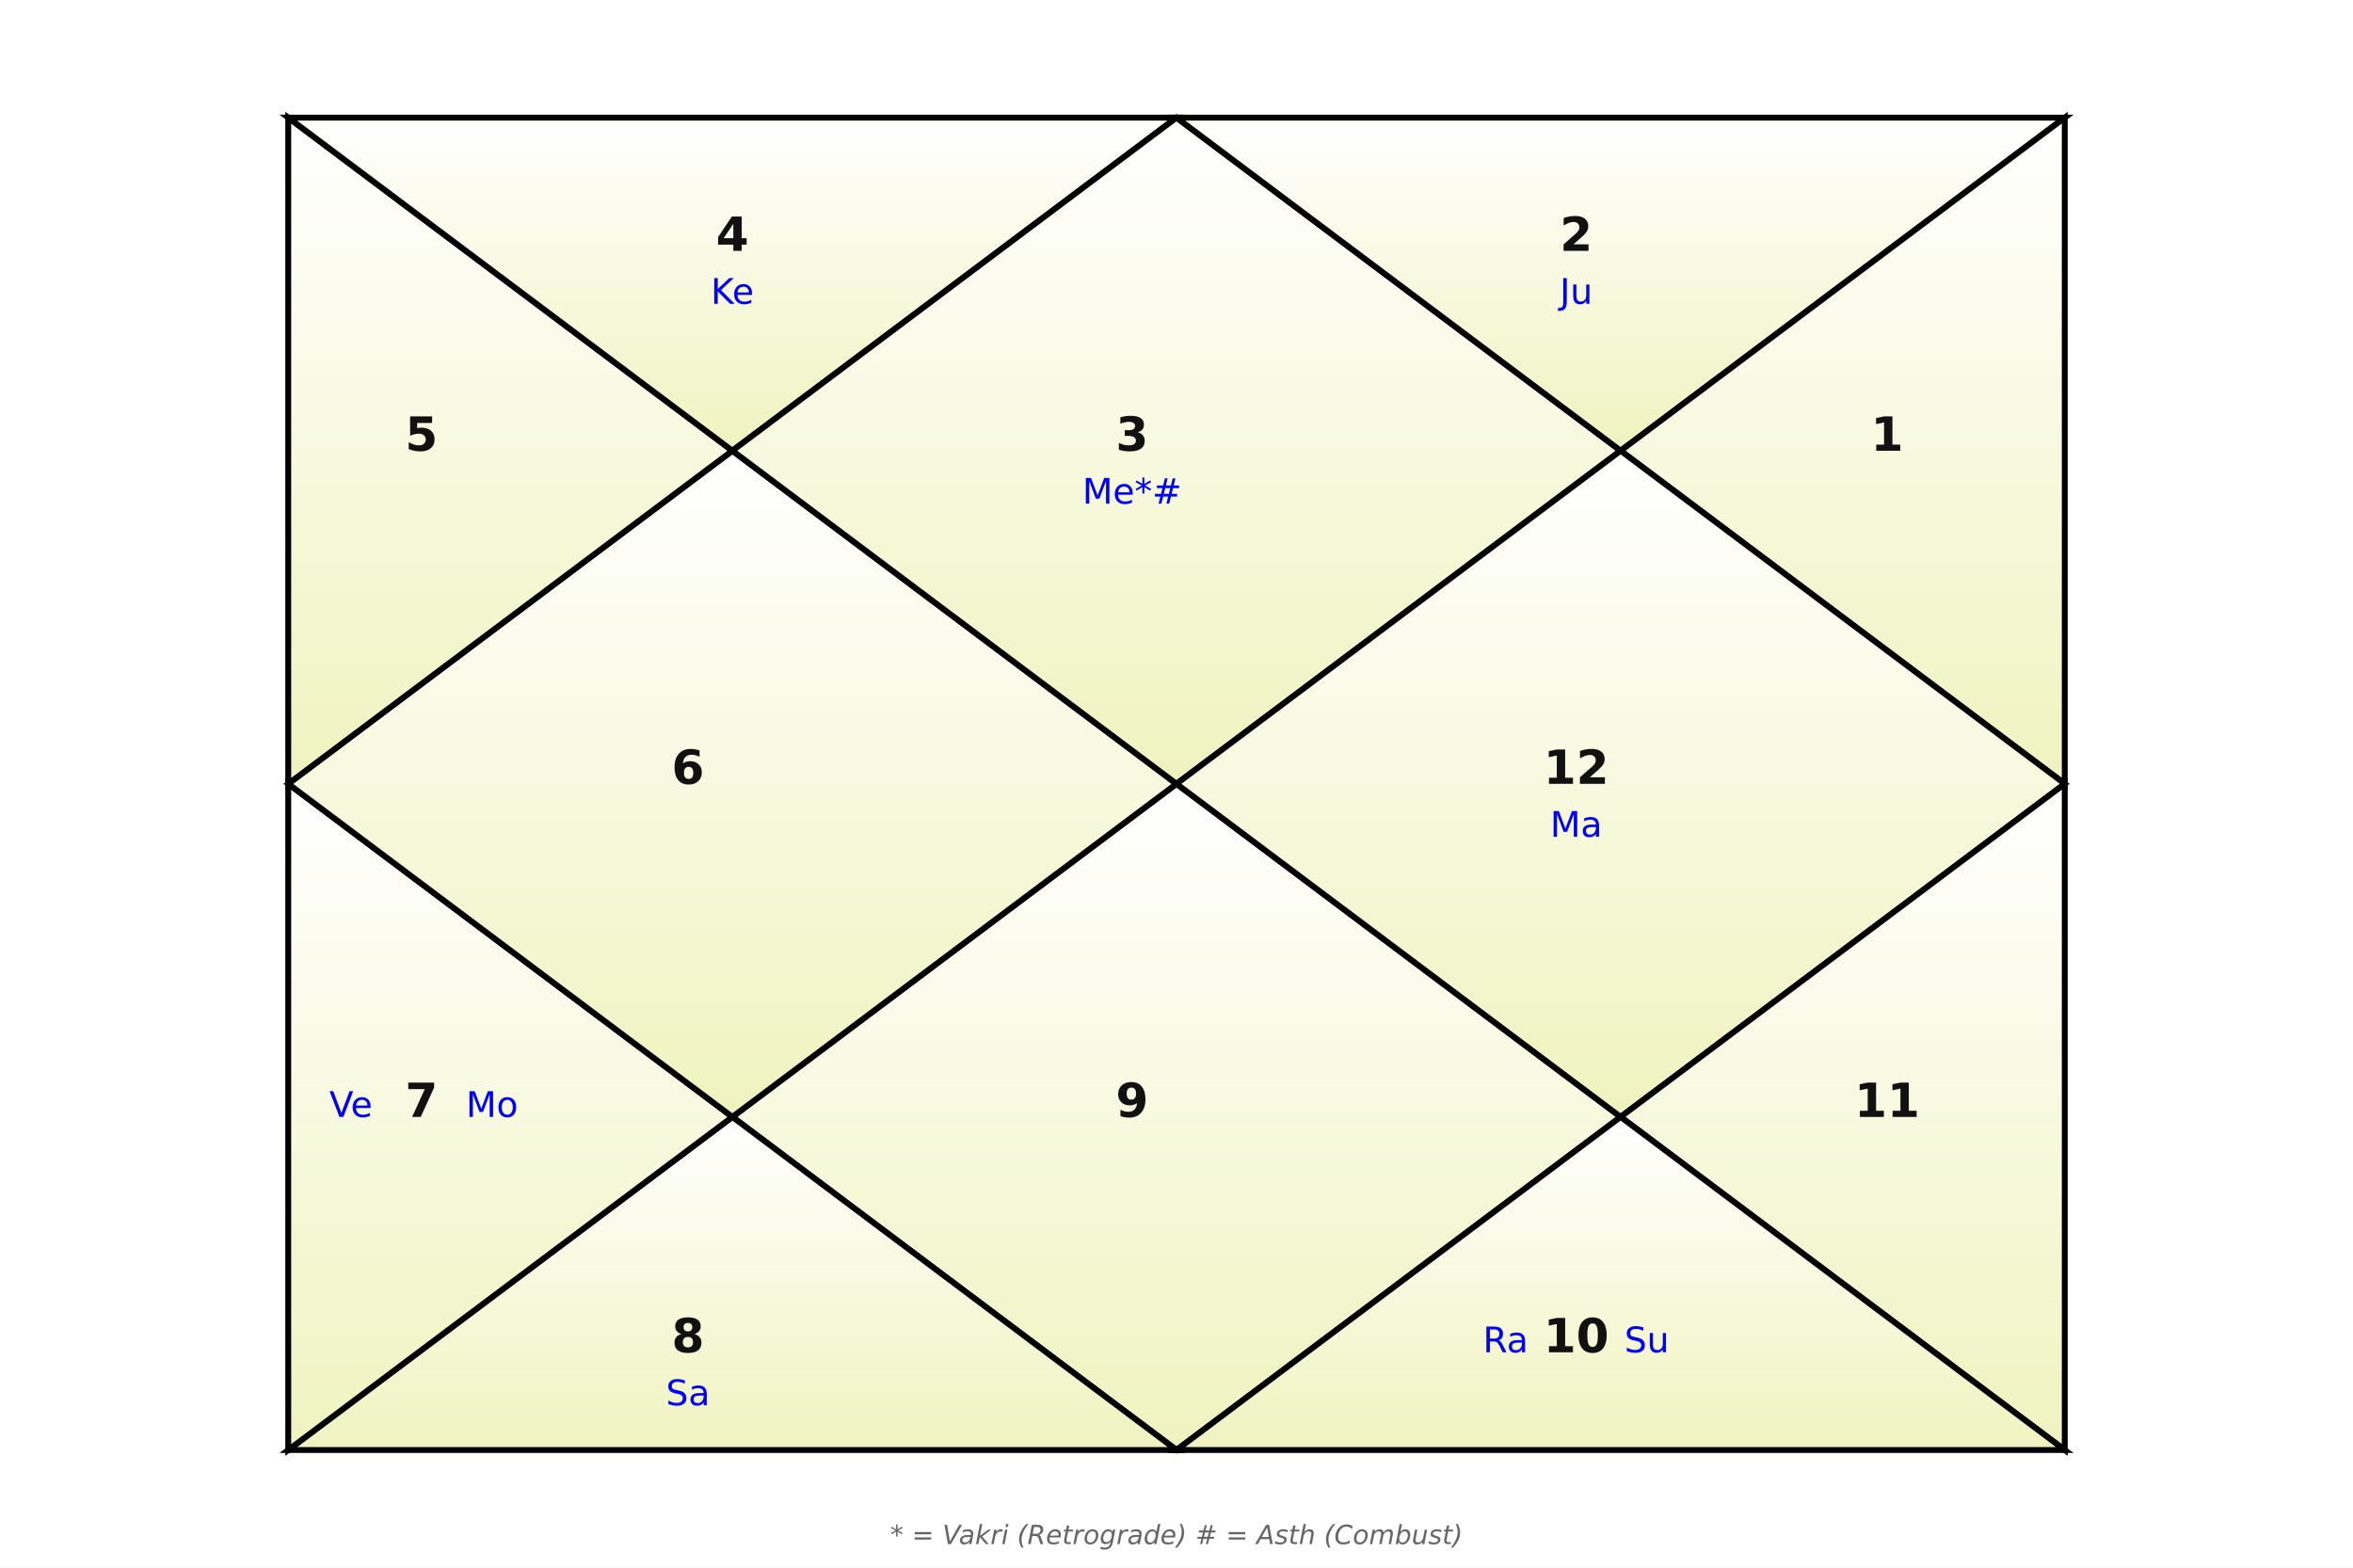
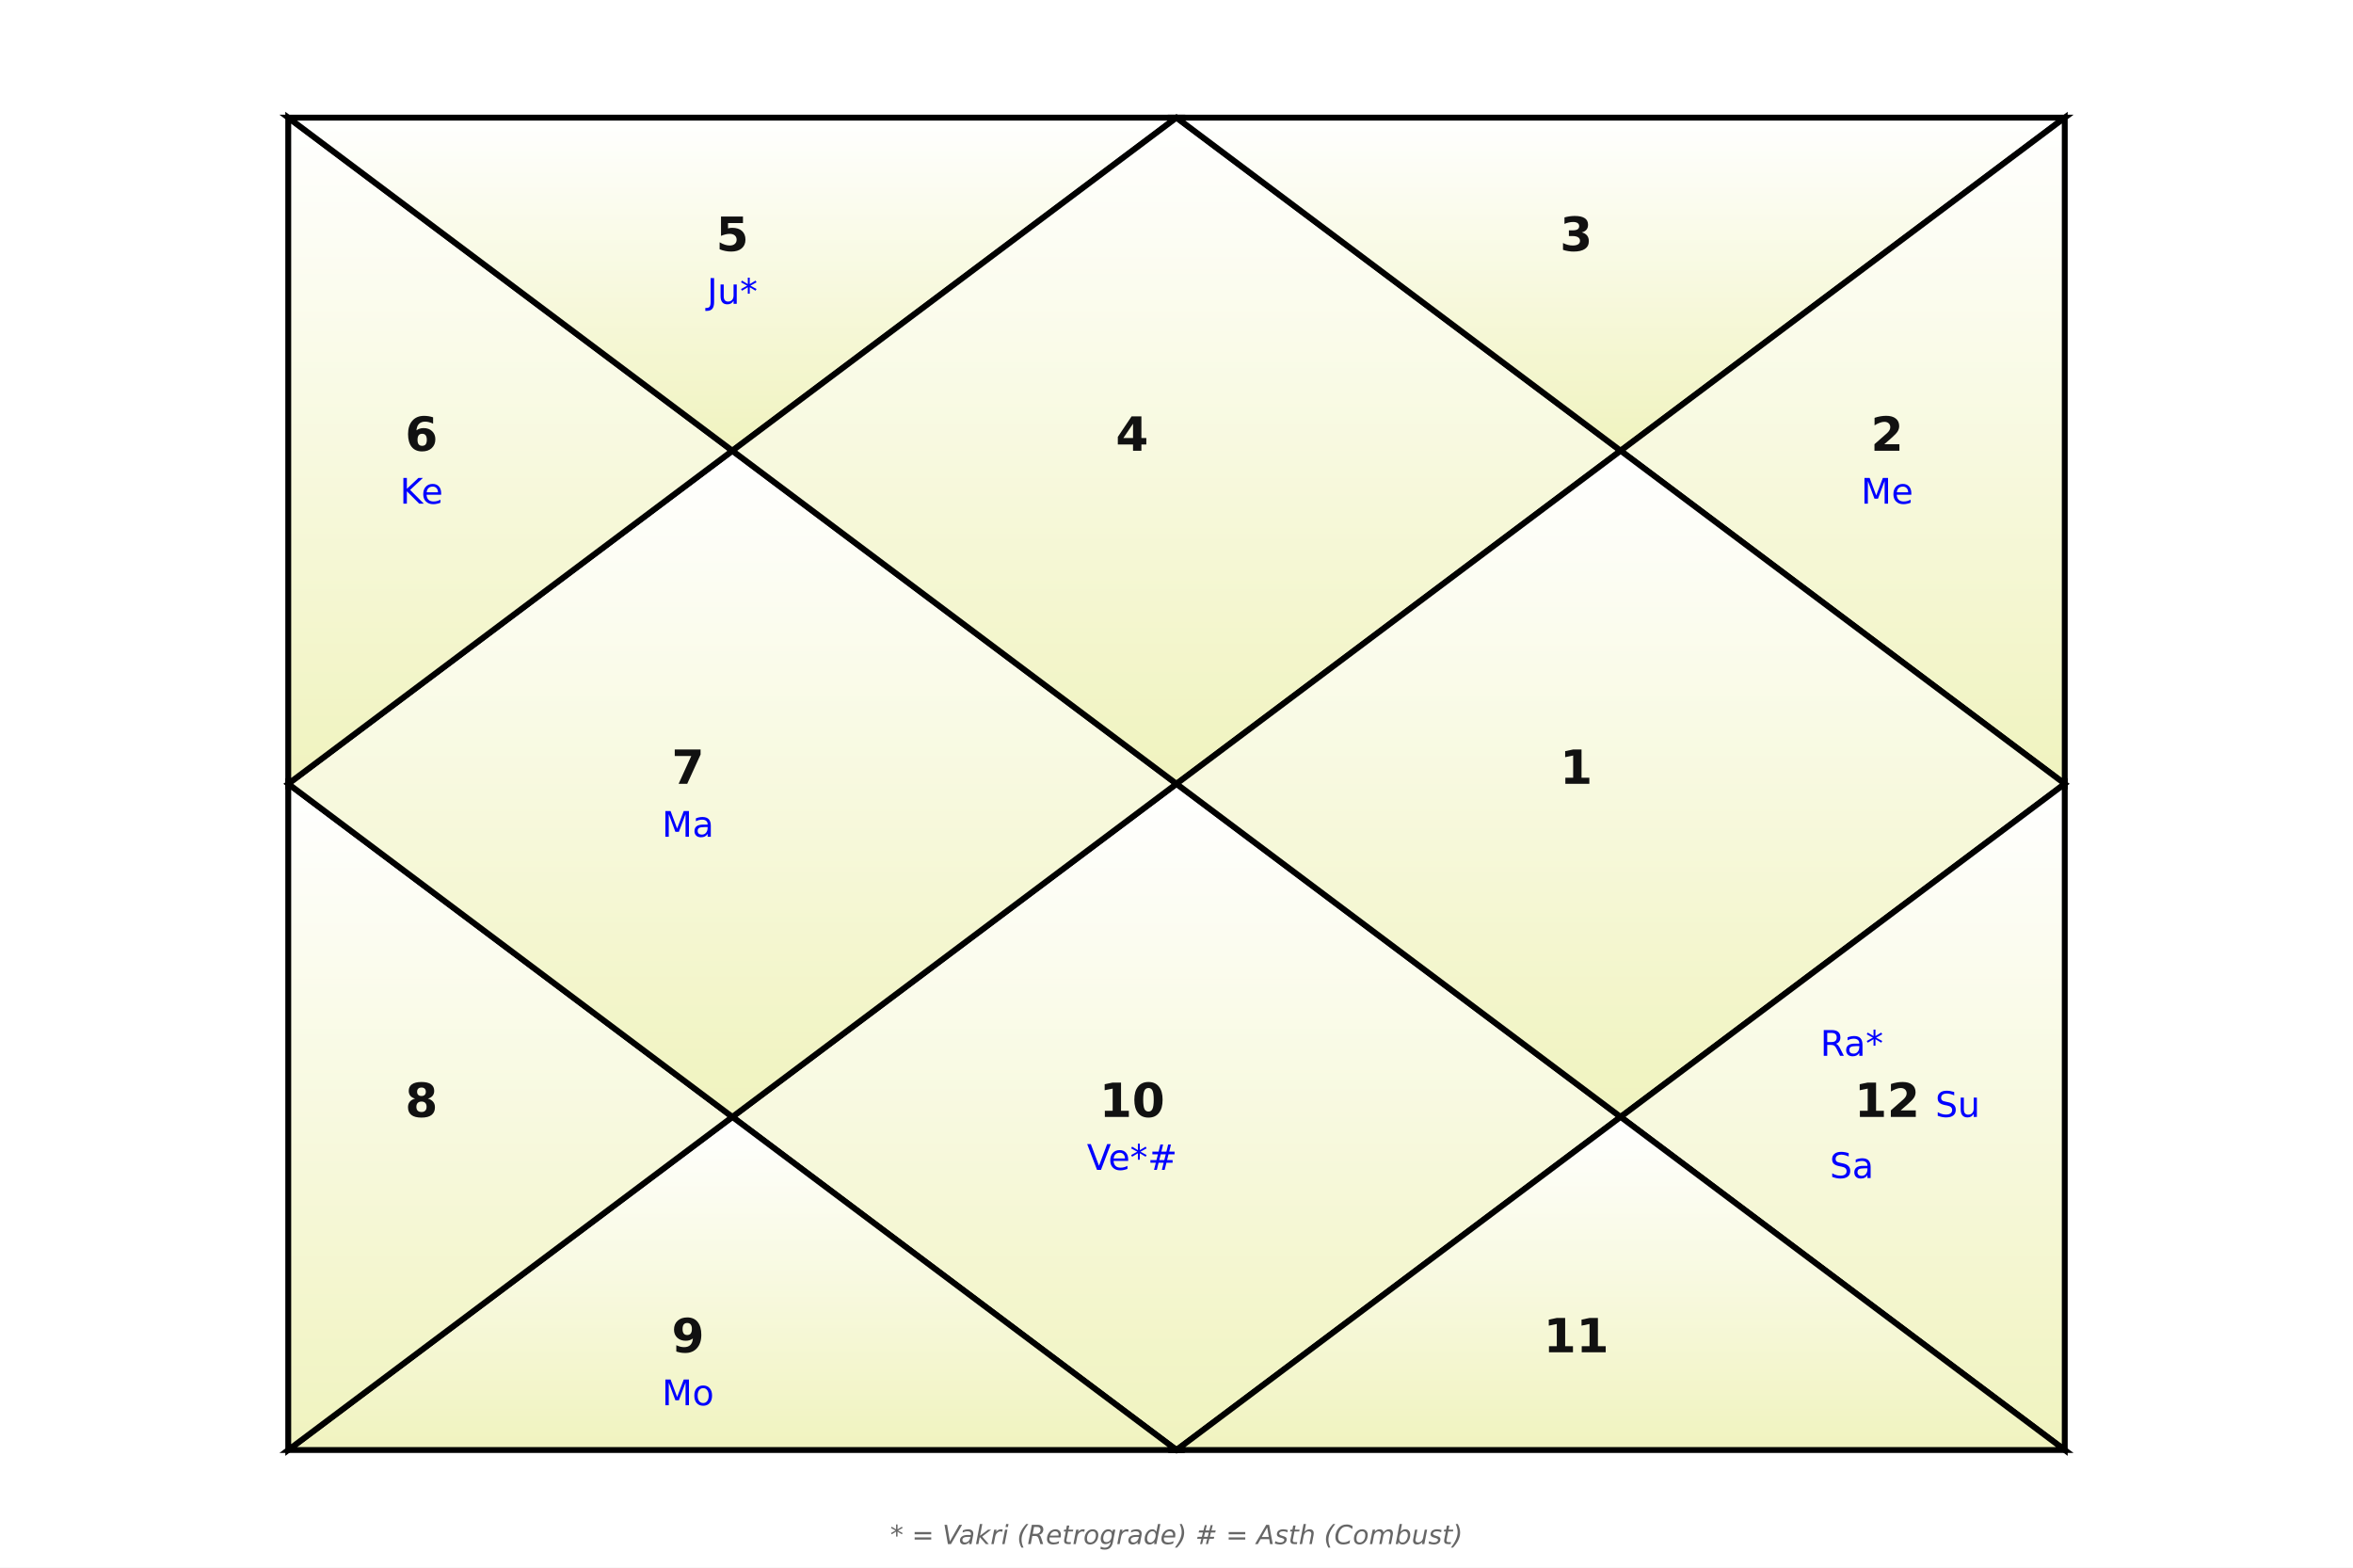
<svg xmlns="http://www.w3.org/2000/svg" baseProfile="full" height="100%" version="1.1" viewBox="0 0 800 533" width="100%">
  <defs>
    <linearGradient id="houseGrad" x1="0" x2="0" y1="0" y2="1">
      <stop offset="0" stop-color="white" />
      <stop offset="1" stop-color="#f0f3bf" />
    </linearGradient>
  </defs>
  <rect fill="white" height="533" width="800" x="0" y="0" />
  <polygon fill="url(#houseGrad)" points="249.0,379.75 400.0,493.0 551.0,379.75 400.0,266.5" stroke="#000" stroke-width="2" />
  <polygon fill="url(#houseGrad)" points="249.0,379.75 98.0,493.0 400.0,493.0" stroke="#000" stroke-width="2" />
  <polygon fill="url(#houseGrad)" points="98.0,266.5 98.0,493.0 249.0,379.75" stroke="#000" stroke-width="2" />
  <polygon fill="url(#houseGrad)" points="98.0,266.5 249.0,379.75 400.0,266.5 249.0,153.25" stroke="#000" stroke-width="2" />
  <polygon fill="url(#houseGrad)" points="98.0,40.0 98.0,266.5 249.0,153.25" stroke="#000" stroke-width="2" />
  <polygon fill="url(#houseGrad)" points="98.0,40.0 249.0,153.25 400.0,40.0" stroke="#000" stroke-width="2" />
  <polygon fill="url(#houseGrad)" points="249.0,153.25 400.0,266.5 551.0,153.25 400.0,40.0" stroke="#000" stroke-width="2" />
  <polygon fill="url(#houseGrad)" points="400.0,40.0 551.0,153.25 702.0,40.0" stroke="#000" stroke-width="2" />
  <polygon fill="url(#houseGrad)" points="551.0,153.25 702.0,266.5 702.0,40.0" stroke="#000" stroke-width="2" />
  <polygon fill="url(#houseGrad)" points="551.0,153.25 400.0,266.5 551.0,379.75 702.0,266.5" stroke="#000" stroke-width="2" />
  <polygon fill="url(#houseGrad)" points="551.0,379.75 702.0,493.0 702.0,266.5" stroke="#000" stroke-width="2" />
  <polygon fill="url(#houseGrad)" points="551.0,379.75 400.0,493.0 702.0,493.0" stroke="#000" stroke-width="2" />
-   <text fill="#111111" font-family="DejaVu Sans, Arial, sans-serif" font-size="16" font-weight="bold" text-anchor="middle" x="384.9" y="153.25">3</text>
-   <text fill="#0000ff" font-family="DejaVu Sans, Arial, sans-serif" font-size="12" text-anchor="middle" x="384.9" y="171.25">Me*#</text>
-   <text fill="#111111" font-family="DejaVu Sans, Arial, sans-serif" font-size="16" font-weight="bold" text-anchor="middle" x="249.0" y="85.3">4</text>
-   <text fill="#0000ff" font-family="DejaVu Sans, Arial, sans-serif" font-size="12" text-anchor="middle" x="249.0" y="103.3">Ke</text>
-   <text fill="#111111" font-family="DejaVu Sans, Arial, sans-serif" font-size="16" font-weight="bold" text-anchor="middle" x="143.3" y="153.25">5</text>
-   <text fill="#111111" font-family="DejaVu Sans, Arial, sans-serif" font-size="16" font-weight="bold" text-anchor="middle" x="233.9" y="266.5">6</text>
-   <text fill="#111111" font-family="DejaVu Sans, Arial, sans-serif" font-size="16" font-weight="bold" text-anchor="middle" x="143.3" y="379.75">7</text>
-   <text fill="#0000ff" font-family="DejaVu Sans, Arial, sans-serif" font-size="12" text-anchor="middle" x="167.3" y="379.75">Mo</text>
-   <text fill="#0000ff" font-family="DejaVu Sans, Arial, sans-serif" font-size="12" text-anchor="middle" x="119.3" y="379.75">Ve</text>
-   <text fill="#111111" font-family="DejaVu Sans, Arial, sans-serif" font-size="16" font-weight="bold" text-anchor="middle" x="233.9" y="459.78">8</text>
-   <text fill="#0000ff" font-family="DejaVu Sans, Arial, sans-serif" font-size="12" text-anchor="middle" x="233.9" y="477.78">Sa</text>
-   <text fill="#111111" font-family="DejaVu Sans, Arial, sans-serif" font-size="16" font-weight="bold" text-anchor="middle" x="384.9" y="379.75">9</text>
-   <text fill="#111111" font-family="DejaVu Sans, Arial, sans-serif" font-size="16" font-weight="bold" text-anchor="middle" x="535.9" y="459.78">10</text>
-   <text fill="#0000ff" font-family="DejaVu Sans, Arial, sans-serif" font-size="12" text-anchor="middle" x="559.9" y="459.78">Su</text>
-   <text fill="#0000ff" font-family="DejaVu Sans, Arial, sans-serif" font-size="12" text-anchor="middle" x="511.9" y="459.78">Ra</text>
-   <text fill="#111111" font-family="DejaVu Sans, Arial, sans-serif" font-size="16" font-weight="bold" text-anchor="middle" x="641.6" y="379.75">11</text>
-   <text fill="#111111" font-family="DejaVu Sans, Arial, sans-serif" font-size="16" font-weight="bold" text-anchor="middle" x="535.9" y="266.5">12</text>
-   <text fill="#0000ff" font-family="DejaVu Sans, Arial, sans-serif" font-size="12" text-anchor="middle" x="535.9" y="284.5">Ma</text>
-   <text fill="#111111" font-family="DejaVu Sans, Arial, sans-serif" font-size="16" font-weight="bold" text-anchor="middle" x="641.6" y="153.25">1</text>
-   <text fill="#111111" font-family="DejaVu Sans, Arial, sans-serif" font-size="16" font-weight="bold" text-anchor="middle" x="535.9" y="85.3">2</text>
-   <text fill="#0000ff" font-family="DejaVu Sans, Arial, sans-serif" font-size="12" text-anchor="middle" x="535.9" y="103.3">Ju</text>
+   <text fill="#111111" font-family="DejaVu Sans, Arial, sans-serif" font-size="16" font-weight="bold" text-anchor="middle" x="384.9" y="153.25">4</text>
+   <text fill="#111111" font-family="DejaVu Sans, Arial, sans-serif" font-size="16" font-weight="bold" text-anchor="middle" x="249.0" y="85.3">5</text>
+   <text fill="#0000ff" font-family="DejaVu Sans, Arial, sans-serif" font-size="12" text-anchor="middle" x="249.0" y="103.3">Ju*</text>
+   <text fill="#111111" font-family="DejaVu Sans, Arial, sans-serif" font-size="16" font-weight="bold" text-anchor="middle" x="143.3" y="153.25">6</text>
+   <text fill="#0000ff" font-family="DejaVu Sans, Arial, sans-serif" font-size="12" text-anchor="middle" x="143.3" y="171.25">Ke</text>
+   <text fill="#111111" font-family="DejaVu Sans, Arial, sans-serif" font-size="16" font-weight="bold" text-anchor="middle" x="233.9" y="266.5">7</text>
+   <text fill="#0000ff" font-family="DejaVu Sans, Arial, sans-serif" font-size="12" text-anchor="middle" x="233.9" y="284.5">Ma</text>
+   <text fill="#111111" font-family="DejaVu Sans, Arial, sans-serif" font-size="16" font-weight="bold" text-anchor="middle" x="143.3" y="379.75">8</text>
+   <text fill="#111111" font-family="DejaVu Sans, Arial, sans-serif" font-size="16" font-weight="bold" text-anchor="middle" x="233.9" y="459.78">9</text>
+   <text fill="#0000ff" font-family="DejaVu Sans, Arial, sans-serif" font-size="12" text-anchor="middle" x="233.9" y="477.78">Mo</text>
+   <text fill="#111111" font-family="DejaVu Sans, Arial, sans-serif" font-size="16" font-weight="bold" text-anchor="middle" x="384.9" y="379.75">10</text>
+   <text fill="#0000ff" font-family="DejaVu Sans, Arial, sans-serif" font-size="12" text-anchor="middle" x="384.9" y="397.75">Ve*#</text>
+   <text fill="#111111" font-family="DejaVu Sans, Arial, sans-serif" font-size="16" font-weight="bold" text-anchor="middle" x="535.9" y="459.78">11</text>
+   <text fill="#111111" font-family="DejaVu Sans, Arial, sans-serif" font-size="16" font-weight="bold" text-anchor="middle" x="641.6" y="379.75">12</text>
+   <text fill="#0000ff" font-family="DejaVu Sans, Arial, sans-serif" font-size="12" text-anchor="middle" x="665.6" y="379.75">Su</text>
+   <text fill="#0000ff" font-family="DejaVu Sans, Arial, sans-serif" font-size="12" text-anchor="middle" x="629.6" y="400.535">Sa</text>
+   <text fill="#0000ff" font-family="DejaVu Sans, Arial, sans-serif" font-size="12" text-anchor="middle" x="629.6" y="358.965">Ra*</text>
+   <text fill="#111111" font-family="DejaVu Sans, Arial, sans-serif" font-size="16" font-weight="bold" text-anchor="middle" x="535.9" y="266.5">1</text>
+   <text fill="#111111" font-family="DejaVu Sans, Arial, sans-serif" font-size="16" font-weight="bold" text-anchor="middle" x="641.6" y="153.25">2</text>
+   <text fill="#0000ff" font-family="DejaVu Sans, Arial, sans-serif" font-size="12" text-anchor="middle" x="641.6" y="171.25">Me</text>
+   <text fill="#111111" font-family="DejaVu Sans, Arial, sans-serif" font-size="16" font-weight="bold" text-anchor="middle" x="535.9" y="85.3">3</text>
  <text fill="#666" font-family="DejaVu Sans" font-size="9" font-style="italic" text-anchor="middle" x="400.0" y="525">* = Vakri (Retrograde)  # = Asth (Combust)</text>
</svg>
